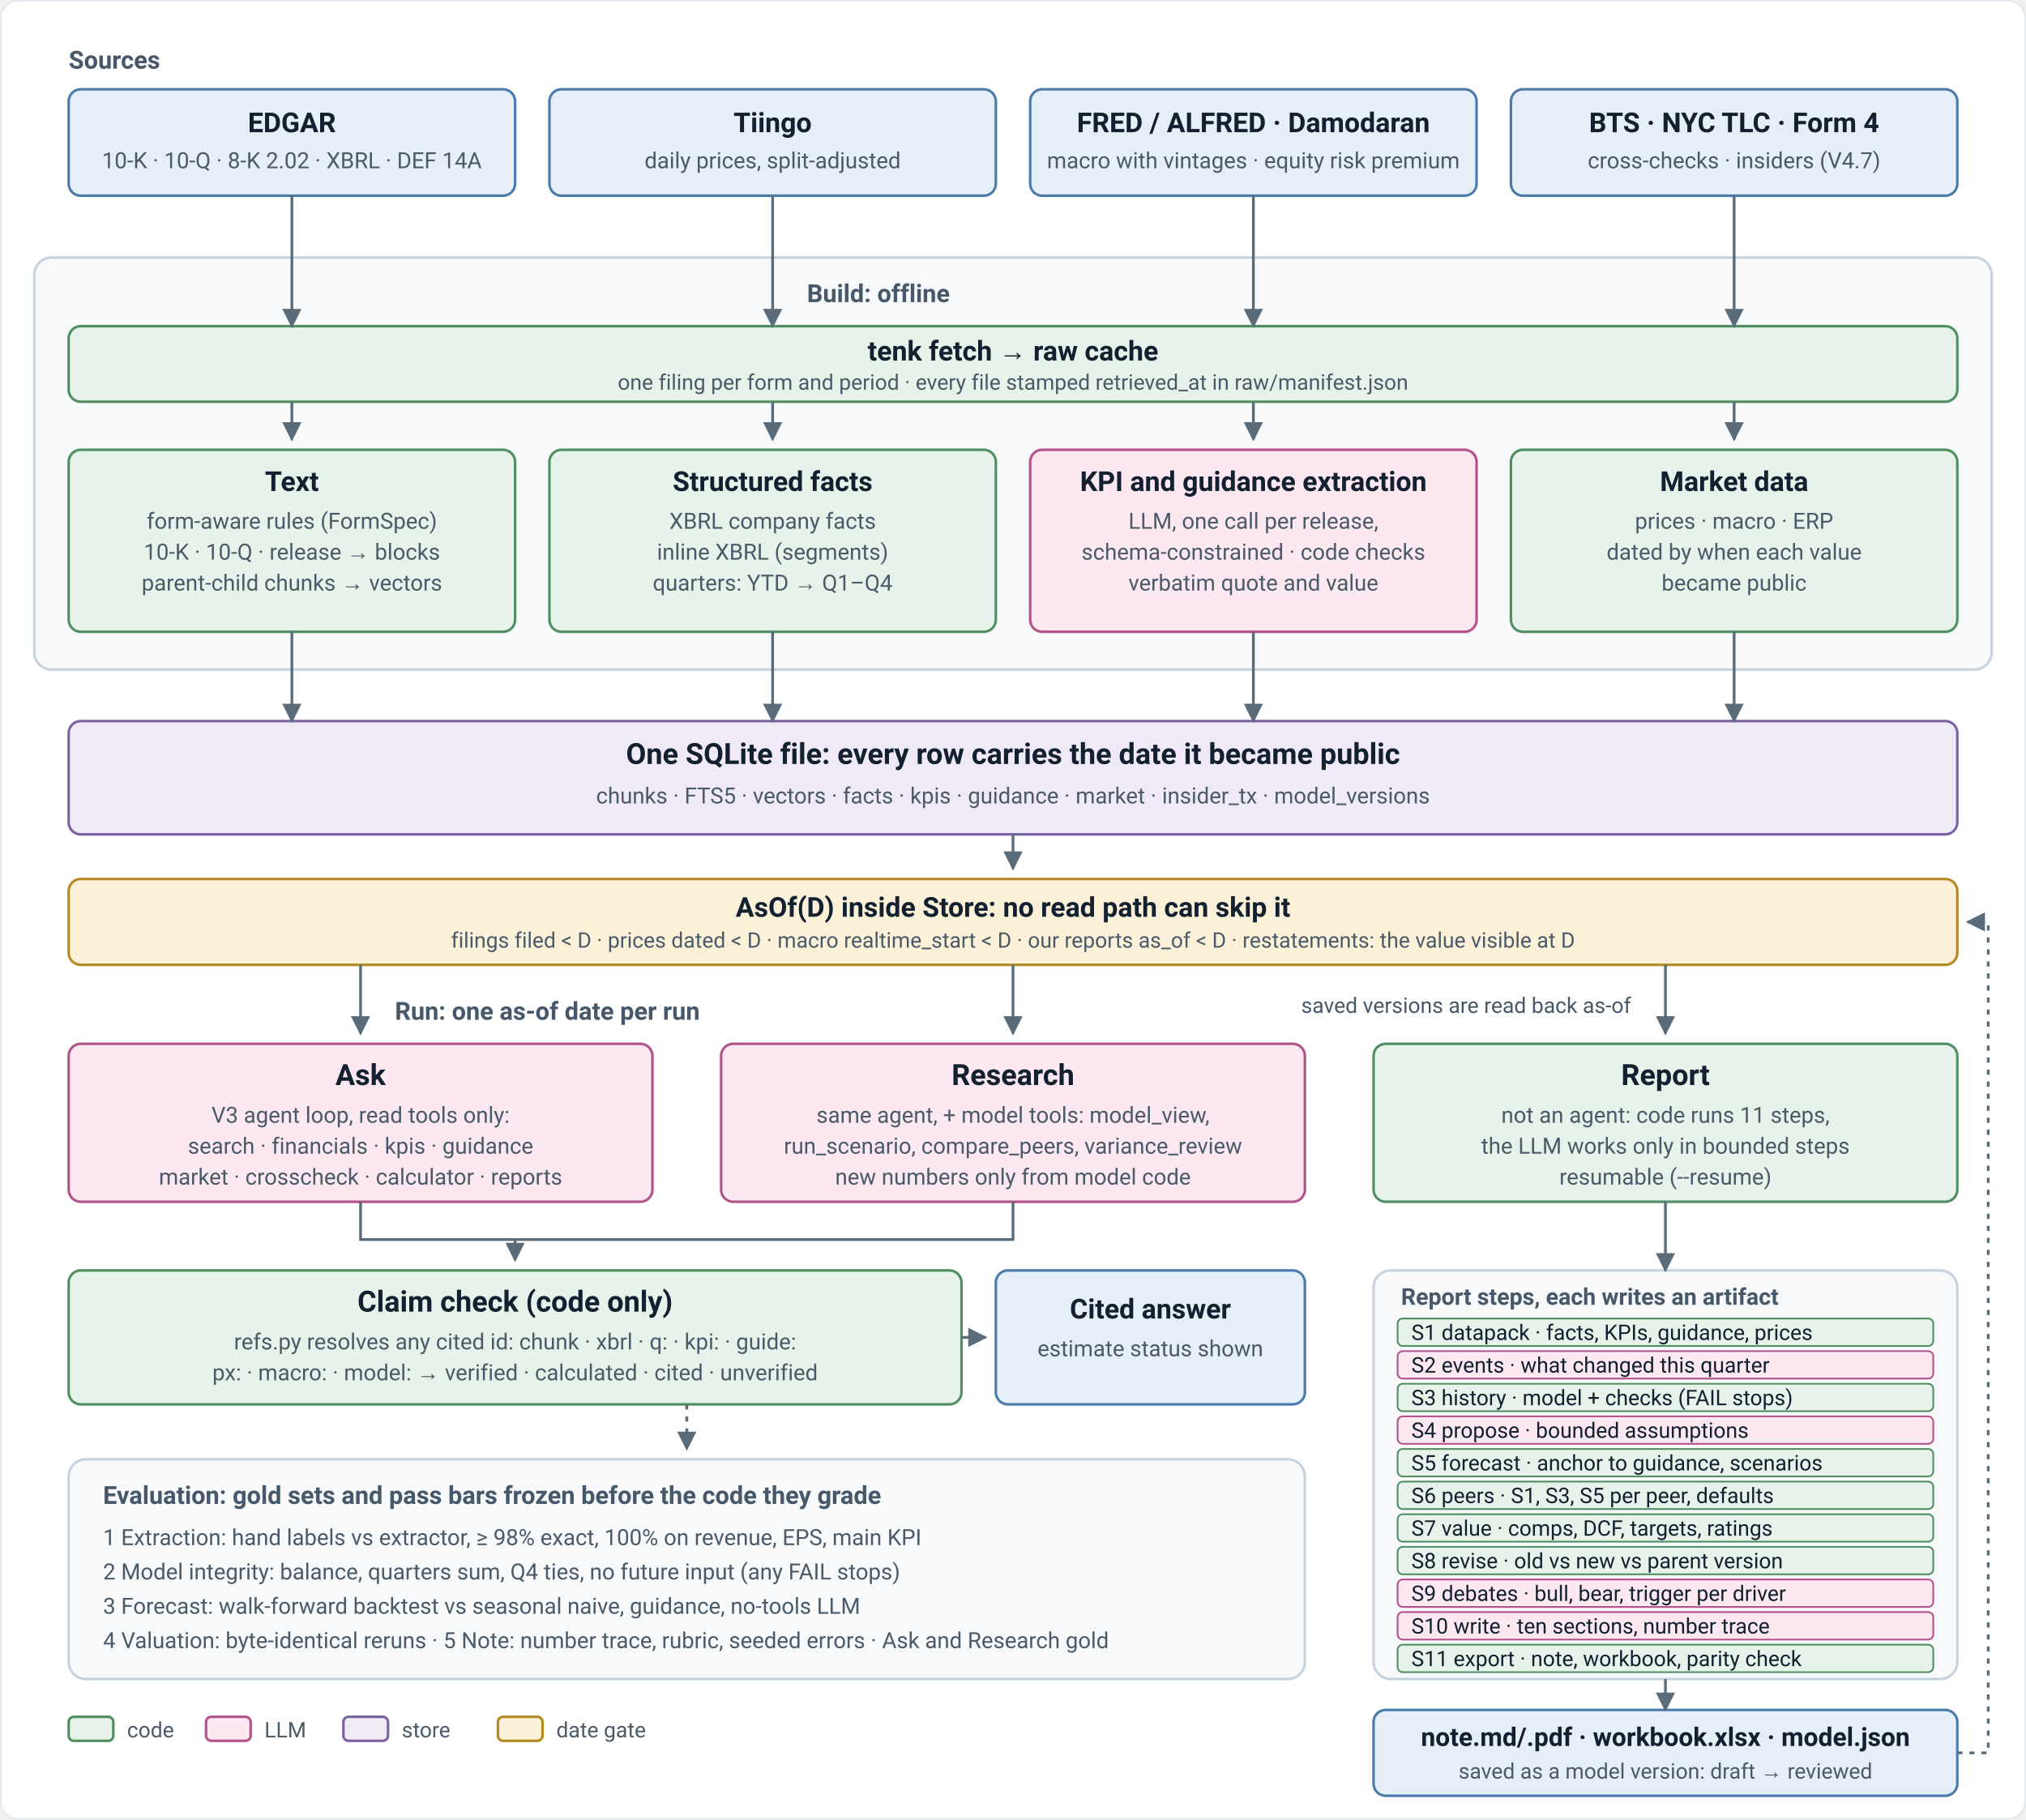
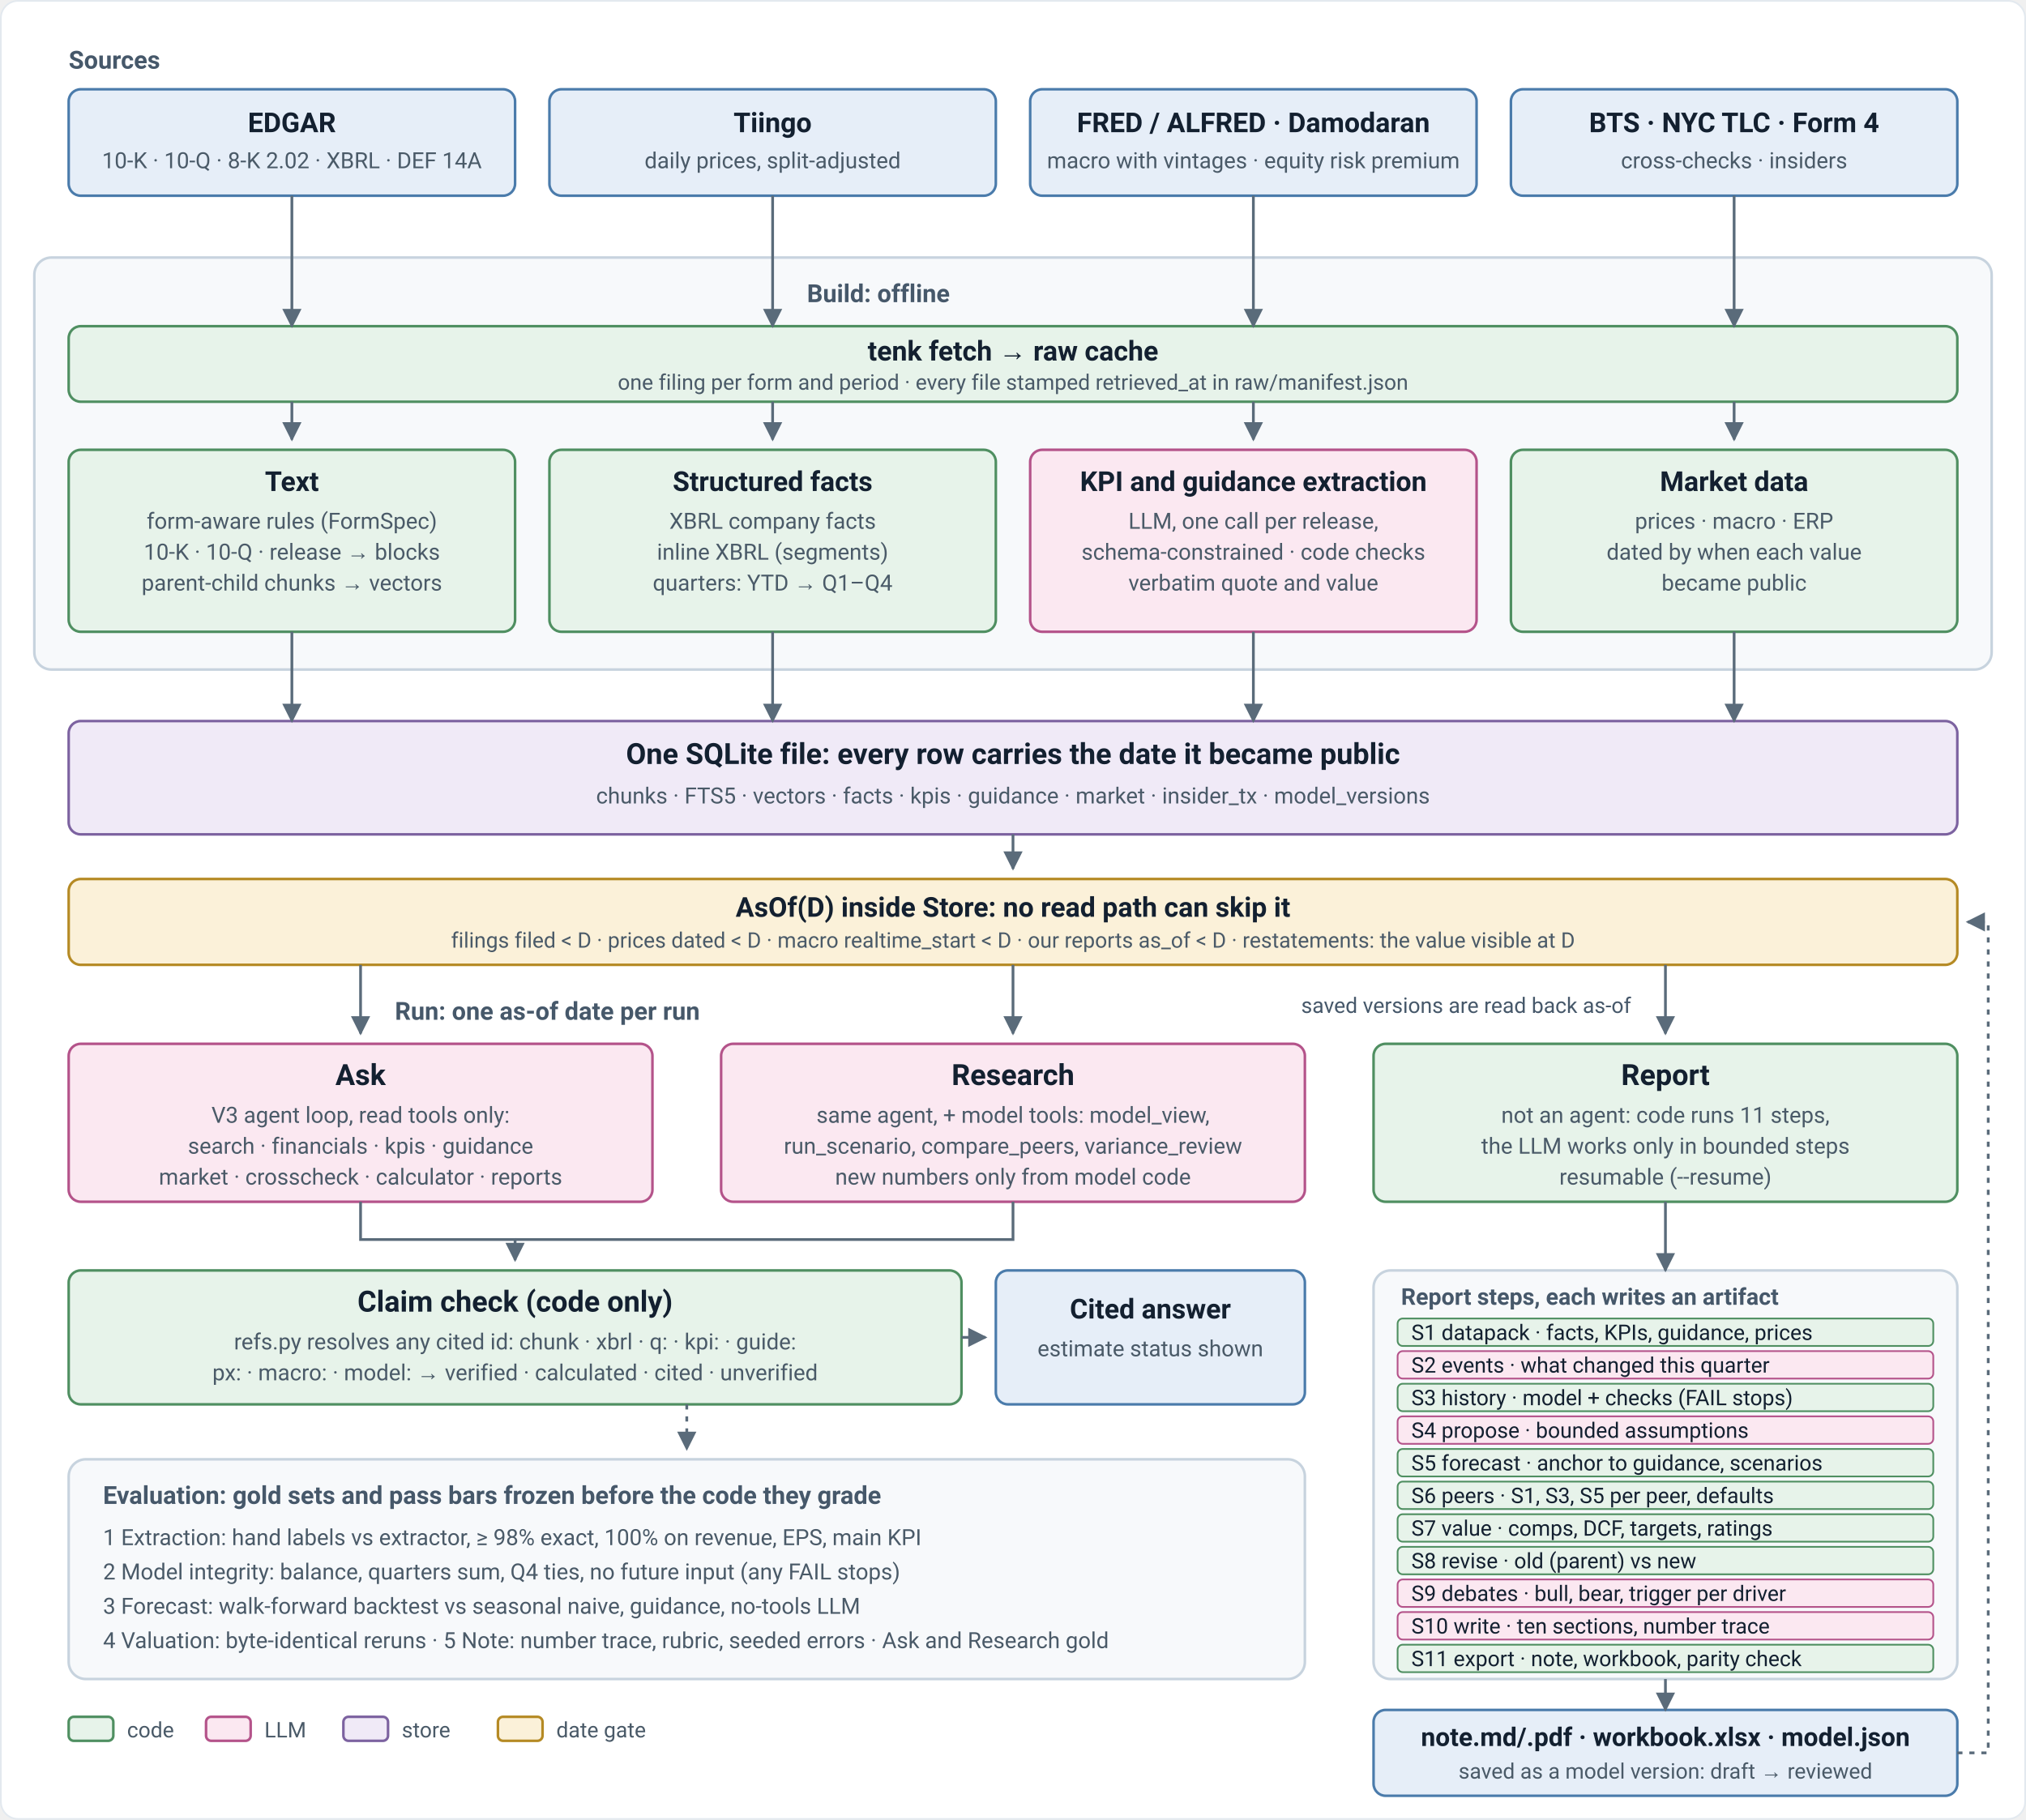
<svg xmlns="http://www.w3.org/2000/svg" width="1180" height="1060" viewBox="0 0 1180 1060" role="img" aria-labelledby="svgtitle svgdesc" font-family="system-ui, -apple-system, 'Segoe UI', Roboto, 'Helvetica Neue', Arial, sans-serif">
  <style>
    @media (prefers-color-scheme: dark) {
      .bg    { fill: #0f1419; stroke: #2b3540; }
      .panel { fill: #151c24; stroke: #3a4753; }
      .ext   { fill: #16283c; stroke: #6f9dc8; }
      .work  { fill: #16301f; stroke: #63ab77; }
      .llm   { fill: #3a1a2c; stroke: #d487b0; }
      .sink  { fill: #241b33; stroke: #a186c4; }
      .gate  { fill: #3a2f14; stroke: #d4a84a; }
      .name  { fill: #e6edf3; }
      .sub   { fill: #9fb0c0; }
      .ptitle{ fill: #93a4b4; }
      .edge  { stroke: #8496a6; }
      .elabel{ fill: #93a4b4; }
      #arrow &gt; path { fill: #8496a6; }
    }
  </style>
  <defs>
    <marker id="arrow" viewBox="0 0 10 10" refX="9" refY="5" markerWidth="7" markerHeight="7" orient="auto-start-reverse">
      <path d="M 0 0 L 10 5 L 0 10 z" fill="#5a6b7a" />
    </marker>
  </defs>
  <rect class="bg" x="0.5" y="0.5" width="1179" height="1059" rx="10" fill="#ffffff" stroke="#e3e9ef" />
  <text class="ptitle" x="40" y="40" font-size="14.5" font-weight="600" fill="#46586a">Sources</text>
  <rect class="ext" x="40" y="52" width="260" height="62" rx="7" fill="#e6eef8" stroke="#4a7bab" stroke-width="1.5" />
  <text class="name" x="170" y="77" text-anchor="middle" font-size="16" font-weight="600" fill="#132030">EDGAR</text>
  <text class="sub" x="170" y="98" text-anchor="middle" font-size="13" fill="#4a5a68">10-K · 10-Q · 8-K 2.02 · XBRL · DEF 14A</text>
  <rect class="ext" x="320" y="52" width="260" height="62" rx="7" fill="#e6eef8" stroke="#4a7bab" stroke-width="1.5" />
  <text class="name" x="450" y="77" text-anchor="middle" font-size="16" font-weight="600" fill="#132030">Tiingo</text>
  <text class="sub" x="450" y="98" text-anchor="middle" font-size="13" fill="#4a5a68">daily prices, split-adjusted</text>
  <rect class="ext" x="600" y="52" width="260" height="62" rx="7" fill="#e6eef8" stroke="#4a7bab" stroke-width="1.5" />
  <text class="name" x="730" y="77" text-anchor="middle" font-size="16" font-weight="600" fill="#132030">FRED / ALFRED · Damodaran</text>
  <text class="sub" x="730" y="98" text-anchor="middle" font-size="13" fill="#4a5a68">macro with vintages · equity risk premium</text>
  <rect class="ext" x="880" y="52" width="260" height="62" rx="7" fill="#e6eef8" stroke="#4a7bab" stroke-width="1.5" />
  <text class="name" x="1010" y="77" text-anchor="middle" font-size="16" font-weight="600" fill="#132030">BTS · NYC TLC · Form 4</text>
-   <text class="sub" x="1010" y="98" text-anchor="middle" font-size="13" fill="#4a5a68">cross-checks · insiders (V4.7)</text>
+   <text class="sub" x="1010" y="98" text-anchor="middle" font-size="13" fill="#4a5a68">cross-checks · insiders</text>
  <rect class="panel" x="20" y="150" width="1140" height="240" rx="10" fill="#f7f9fb" stroke="#c7d3de" stroke-width="1.5" />
  <text class="ptitle" x="470" y="176" font-size="14.5" font-weight="600" fill="#46586a">Build: offline</text>
  <rect class="work" x="40" y="190" width="1100" height="44" rx="7" fill="#e7f3ea" stroke="#4f8f61" stroke-width="1.5" />
  <text class="name" x="590" y="210" text-anchor="middle" font-size="16" font-weight="600" fill="#132030">tenk fetch → raw cache</text>
  <text class="sub" x="590" y="227" text-anchor="middle" font-size="12.5" fill="#4a5a68">one filing per form and period · every file stamped retrieved_at in raw/manifest.json</text>
  <rect class="work" x="40" y="262" width="260" height="106" rx="7" fill="#e7f3ea" stroke="#4f8f61" stroke-width="1.5" />
  <text class="name" x="170" y="286" text-anchor="middle" font-size="16" font-weight="600" fill="#132030">Text</text>
  <text class="sub" x="170" y="308" text-anchor="middle" font-size="13" fill="#4a5a68">form-aware rules (FormSpec)</text>
  <text class="sub" x="170" y="326" text-anchor="middle" font-size="13" fill="#4a5a68">10-K · 10-Q · release → blocks</text>
  <text class="sub" x="170" y="344" text-anchor="middle" font-size="13" fill="#4a5a68">parent-child chunks → vectors</text>
  <rect class="work" x="320" y="262" width="260" height="106" rx="7" fill="#e7f3ea" stroke="#4f8f61" stroke-width="1.5" />
  <text class="name" x="450" y="286" text-anchor="middle" font-size="16" font-weight="600" fill="#132030">Structured facts</text>
  <text class="sub" x="450" y="308" text-anchor="middle" font-size="13" fill="#4a5a68">XBRL company facts</text>
  <text class="sub" x="450" y="326" text-anchor="middle" font-size="13" fill="#4a5a68">inline XBRL (segments)</text>
  <text class="sub" x="450" y="344" text-anchor="middle" font-size="13" fill="#4a5a68">quarters: YTD → Q1–Q4</text>
  <rect class="llm" x="600" y="262" width="260" height="106" rx="7" fill="#fbe8f1" stroke="#b4538a" stroke-width="1.5" />
  <text class="name" x="730" y="286" text-anchor="middle" font-size="16" font-weight="600" fill="#132030">KPI and guidance extraction</text>
  <text class="sub" x="730" y="308" text-anchor="middle" font-size="13" fill="#4a5a68">LLM, one call per release,</text>
  <text class="sub" x="730" y="326" text-anchor="middle" font-size="13" fill="#4a5a68">schema-constrained · code checks</text>
  <text class="sub" x="730" y="344" text-anchor="middle" font-size="13" fill="#4a5a68">verbatim quote and value</text>
  <rect class="work" x="880" y="262" width="260" height="106" rx="7" fill="#e7f3ea" stroke="#4f8f61" stroke-width="1.5" />
  <text class="name" x="1010" y="286" text-anchor="middle" font-size="16" font-weight="600" fill="#132030">Market data</text>
  <text class="sub" x="1010" y="308" text-anchor="middle" font-size="13" fill="#4a5a68">prices · macro · ERP</text>
  <text class="sub" x="1010" y="326" text-anchor="middle" font-size="13" fill="#4a5a68">dated by when each value</text>
  <text class="sub" x="1010" y="344" text-anchor="middle" font-size="13" fill="#4a5a68">became public</text>
  <path class="edge" d="M 170 114 V 190" fill="none" stroke="#5a6b7a" stroke-width="1.6" marker-end="url(#arrow)" />
  <path class="edge" d="M 450 114 V 190" fill="none" stroke="#5a6b7a" stroke-width="1.6" marker-end="url(#arrow)" />
  <path class="edge" d="M 730 114 V 190" fill="none" stroke="#5a6b7a" stroke-width="1.6" marker-end="url(#arrow)" />
  <path class="edge" d="M 1010 114 V 190" fill="none" stroke="#5a6b7a" stroke-width="1.6" marker-end="url(#arrow)" />
  <path class="edge" d="M 170 234 V 256" fill="none" stroke="#5a6b7a" stroke-width="1.6" marker-end="url(#arrow)" />
  <path class="edge" d="M 450 234 V 256" fill="none" stroke="#5a6b7a" stroke-width="1.6" marker-end="url(#arrow)" />
  <path class="edge" d="M 730 234 V 256" fill="none" stroke="#5a6b7a" stroke-width="1.6" marker-end="url(#arrow)" />
  <path class="edge" d="M 1010 234 V 256" fill="none" stroke="#5a6b7a" stroke-width="1.6" marker-end="url(#arrow)" />
  <rect class="sink" x="40" y="420" width="1100" height="66" rx="7" fill="#f0eaf7" stroke="#7c62a0" stroke-width="1.5" />
  <text class="name" x="590" y="445" text-anchor="middle" font-size="17" font-weight="600" fill="#132030">One SQLite file: every row carries the date it became public</text>
  <text class="sub" x="590" y="468" text-anchor="middle" font-size="13" fill="#4a5a68">chunks · FTS5 · vectors · facts · kpis · guidance · market · insider_tx · model_versions</text>
  <path class="edge" d="M 170 368 V 420" fill="none" stroke="#5a6b7a" stroke-width="1.6" marker-end="url(#arrow)" />
  <path class="edge" d="M 450 368 V 420" fill="none" stroke="#5a6b7a" stroke-width="1.6" marker-end="url(#arrow)" />
  <path class="edge" d="M 730 368 V 420" fill="none" stroke="#5a6b7a" stroke-width="1.6" marker-end="url(#arrow)" />
  <path class="edge" d="M 1010 368 V 420" fill="none" stroke="#5a6b7a" stroke-width="1.6" marker-end="url(#arrow)" />
  <rect class="gate" x="40" y="512" width="1100" height="50" rx="7" fill="#fbf1d9" stroke="#b58a24" stroke-width="1.5" />
  <text class="name" x="590" y="534" text-anchor="middle" font-size="16" font-weight="600" fill="#132030">AsOf(D) inside Store: no read path can skip it</text>
  <text class="sub" x="590" y="552" text-anchor="middle" font-size="12.5" fill="#4a5a68">filings filed &lt; D · prices dated &lt; D · macro realtime_start &lt; D · our reports as_of &lt; D · restatements: the value visible at D</text>
  <path class="edge" d="M 590 486 V 506" fill="none" stroke="#5a6b7a" stroke-width="1.6" marker-end="url(#arrow)" />
  <text class="ptitle" x="230" y="594" font-size="14.5" font-weight="600" fill="#46586a">Run: one as-of date per run</text>
  <rect class="llm" x="40" y="608" width="340" height="92" rx="7" fill="#fbe8f1" stroke="#b4538a" stroke-width="1.5" />
  <text class="name" x="210" y="632" text-anchor="middle" font-size="17" font-weight="600" fill="#132030">Ask</text>
  <text class="sub" x="210" y="654" text-anchor="middle" font-size="13" fill="#4a5a68">V3 agent loop, read tools only:</text>
  <text class="sub" x="210" y="672" text-anchor="middle" font-size="13" fill="#4a5a68">search · financials · kpis · guidance</text>
  <text class="sub" x="210" y="690" text-anchor="middle" font-size="13" fill="#4a5a68">market · crosscheck · calculator · reports</text>
  <rect class="llm" x="420" y="608" width="340" height="92" rx="7" fill="#fbe8f1" stroke="#b4538a" stroke-width="1.5" />
  <text class="name" x="590" y="632" text-anchor="middle" font-size="17" font-weight="600" fill="#132030">Research</text>
  <text class="sub" x="590" y="654" text-anchor="middle" font-size="13" fill="#4a5a68">same agent, + model tools: model_view,</text>
  <text class="sub" x="590" y="672" text-anchor="middle" font-size="13" fill="#4a5a68">run_scenario, compare_peers, variance_review</text>
  <text class="sub" x="590" y="690" text-anchor="middle" font-size="13" fill="#4a5a68">new numbers only from model code</text>
  <rect class="work" x="800" y="608" width="340" height="92" rx="7" fill="#e7f3ea" stroke="#4f8f61" stroke-width="1.5" />
  <text class="name" x="970" y="632" text-anchor="middle" font-size="17" font-weight="600" fill="#132030">Report</text>
  <text class="sub" x="970" y="654" text-anchor="middle" font-size="13" fill="#4a5a68">not an agent: code runs 11 steps,</text>
  <text class="sub" x="970" y="672" text-anchor="middle" font-size="13" fill="#4a5a68">the LLM works only in bounded steps</text>
  <text class="sub" x="970" y="690" text-anchor="middle" font-size="13" fill="#4a5a68">resumable (--resume)</text>
  <path class="edge" d="M 210 562 V 602" fill="none" stroke="#5a6b7a" stroke-width="1.6" marker-end="url(#arrow)" />
  <path class="edge" d="M 590 562 V 602" fill="none" stroke="#5a6b7a" stroke-width="1.6" marker-end="url(#arrow)" />
  <path class="edge" d="M 970 562 V 602" fill="none" stroke="#5a6b7a" stroke-width="1.6" marker-end="url(#arrow)" />
  <rect class="work" x="40" y="740" width="520" height="78" rx="7" fill="#e7f3ea" stroke="#4f8f61" stroke-width="1.5" />
  <text class="name" x="300" y="764" text-anchor="middle" font-size="17" font-weight="600" fill="#132030">Claim check (code only)</text>
  <text class="sub" x="300" y="786" text-anchor="middle" font-size="13" fill="#4a5a68">refs.py resolves any cited id: chunk · xbrl · q: · kpi: · guide:</text>
  <text class="sub" x="300" y="804" text-anchor="middle" font-size="13" fill="#4a5a68">px: · macro: · model: → verified · calculated · cited · unverified</text>
  <rect class="ext" x="580" y="740" width="180" height="78" rx="7" fill="#e6eef8" stroke="#4a7bab" stroke-width="1.5" />
  <text class="name" x="670" y="768" text-anchor="middle" font-size="16" font-weight="600" fill="#132030">Cited answer</text>
  <text class="sub" x="670" y="790" text-anchor="middle" font-size="13" fill="#4a5a68">estimate status shown</text>
  <path class="edge" d="M 210 700 V 722 H 300 V 734" fill="none" stroke="#5a6b7a" stroke-width="1.6" marker-end="url(#arrow)" />
  <path class="edge" d="M 590 700 V 722 H 300" fill="none" stroke="#5a6b7a" stroke-width="1.6" />
  <path class="edge" d="M 560 779 H 574" fill="none" stroke="#5a6b7a" stroke-width="1.6" marker-end="url(#arrow)" />
  <rect class="panel" x="40" y="850" width="720" height="128" rx="10" fill="#f7f9fb" stroke="#c7d3de" stroke-width="1.5" />
  <text class="ptitle" x="60" y="876" font-size="14.5" font-weight="600" fill="#46586a">Evaluation: gold sets and pass bars frozen before the code they grade</text>
  <text class="sub" x="60" y="900" font-size="13" fill="#4a5a68">1  Extraction: hand labels vs extractor, ≥ 98% exact, 100% on revenue, EPS, main KPI</text>
  <text class="sub" x="60" y="920" font-size="13" fill="#4a5a68">2  Model integrity: balance, quarters sum, Q4 ties, no future input (any FAIL stops)</text>
  <text class="sub" x="60" y="940" font-size="13" fill="#4a5a68">3  Forecast: walk-forward backtest vs seasonal naive, guidance, no-tools LLM</text>
  <text class="sub" x="60" y="960" font-size="13" fill="#4a5a68">4  Valuation: byte-identical reruns  ·  5  Note: number trace, rubric, seeded errors  ·  Ask and Research gold</text>
  <path class="edge" d="M 400 818 V 832 H 400 V 844" fill="none" stroke="#5a6b7a" stroke-width="1.6" stroke-dasharray="3 4" marker-end="url(#arrow)" />
  <rect class="panel" x="800" y="740" width="340" height="238" rx="10" fill="#f7f9fb" stroke="#c7d3de" stroke-width="1.5" />
  <text class="ptitle" x="816" y="760" font-size="13.5" font-weight="600" fill="#46586a">Report steps, each writes an artifact</text>
  <g font-size="12.5">
    <rect class="work" x="814" y="768" width="312" height="16" rx="3" fill="#e7f3ea" stroke="#4f8f61" />
    <text class="name" x="822" y="780.5" fill="#132030">S1  datapack · facts, KPIs, guidance, prices</text>
    <rect class="llm" x="814" y="787" width="312" height="16" rx="3" fill="#fbe8f1" stroke="#b4538a" />
    <text class="name" x="822" y="799.5" fill="#132030">S2  events · what changed this quarter</text>
    <rect class="work" x="814" y="806" width="312" height="16" rx="3" fill="#e7f3ea" stroke="#4f8f61" />
    <text class="name" x="822" y="818.5" fill="#132030">S3  history · model + checks (FAIL stops)</text>
    <rect class="llm" x="814" y="825" width="312" height="16" rx="3" fill="#fbe8f1" stroke="#b4538a" />
    <text class="name" x="822" y="837.5" fill="#132030">S4  propose · bounded assumptions</text>
    <rect class="work" x="814" y="844" width="312" height="16" rx="3" fill="#e7f3ea" stroke="#4f8f61" />
    <text class="name" x="822" y="856.5" fill="#132030">S5  forecast · anchor to guidance, scenarios</text>
    <rect class="work" x="814" y="863" width="312" height="16" rx="3" fill="#e7f3ea" stroke="#4f8f61" />
    <text class="name" x="822" y="875.5" fill="#132030">S6  peers · S1, S3, S5 per peer, defaults</text>
    <rect class="work" x="814" y="882" width="312" height="16" rx="3" fill="#e7f3ea" stroke="#4f8f61" />
    <text class="name" x="822" y="894.5" fill="#132030">S7  value · comps, DCF, targets, ratings</text>
    <rect class="work" x="814" y="901" width="312" height="16" rx="3" fill="#e7f3ea" stroke="#4f8f61" />
-     <text class="name" x="822" y="913.5" fill="#132030">S8  revise · old vs new vs parent version</text>
+     <text class="name" x="822" y="913.5" fill="#132030">S8  revise · old (parent) vs new</text>
    <rect class="llm" x="814" y="920" width="312" height="16" rx="3" fill="#fbe8f1" stroke="#b4538a" />
    <text class="name" x="822" y="932.5" fill="#132030">S9  debates · bull, bear, trigger per driver</text>
    <rect class="llm" x="814" y="939" width="312" height="16" rx="3" fill="#fbe8f1" stroke="#b4538a" />
    <text class="name" x="822" y="951.5" fill="#132030">S10 write · ten sections, number trace</text>
    <rect class="work" x="814" y="958" width="312" height="16" rx="3" fill="#e7f3ea" stroke="#4f8f61" />
    <text class="name" x="822" y="970.5" fill="#132030">S11 export · note, workbook, parity check</text>
  </g>
  <path class="edge" d="M 970 700 V 740" fill="none" stroke="#5a6b7a" stroke-width="1.6" marker-end="url(#arrow)" />
  <rect class="ext" x="800" y="996" width="340" height="50" rx="7" fill="#e6eef8" stroke="#4a7bab" stroke-width="1.5" />
  <text class="name" x="970" y="1017" text-anchor="middle" font-size="15" font-weight="600" fill="#132030">note.md/.pdf · workbook.xlsx · model.json</text>
  <text class="sub" x="970" y="1036" text-anchor="middle" font-size="12.5" fill="#4a5a68">saved as a model version: draft → reviewed</text>
  <path class="edge" d="M 970 978 V 996" fill="none" stroke="#5a6b7a" stroke-width="1.6" marker-end="url(#arrow)" />
  <path class="edge" d="M 1140 1021 H 1158 V 537 H 1146" fill="none" stroke="#5a6b7a" stroke-width="1.6" stroke-dasharray="3 4" marker-end="url(#arrow)" />
  <text class="elabel" x="950" y="590" text-anchor="end" font-size="12.5" fill="#46586a">saved versions are read back as-of</text>
  <g font-size="12.5">
    <rect x="40" y="1000" width="26" height="14" rx="3" fill="#e7f3ea" stroke="#4f8f61" stroke-width="1.5" />
    <text class="sub" x="74" y="1012" fill="#4a5a68">code</text>
    <rect x="120" y="1000" width="26" height="14" rx="3" fill="#fbe8f1" stroke="#b4538a" stroke-width="1.5" />
    <text class="sub" x="154" y="1012" fill="#4a5a68">LLM</text>
    <rect x="200" y="1000" width="26" height="14" rx="3" fill="#f0eaf7" stroke="#7c62a0" stroke-width="1.5" />
    <text class="sub" x="234" y="1012" fill="#4a5a68">store</text>
    <rect x="290" y="1000" width="26" height="14" rx="3" fill="#fbf1d9" stroke="#b58a24" stroke-width="1.5" />
    <text class="sub" x="324" y="1012" fill="#4a5a68">date gate</text>
  </g>
</svg>
